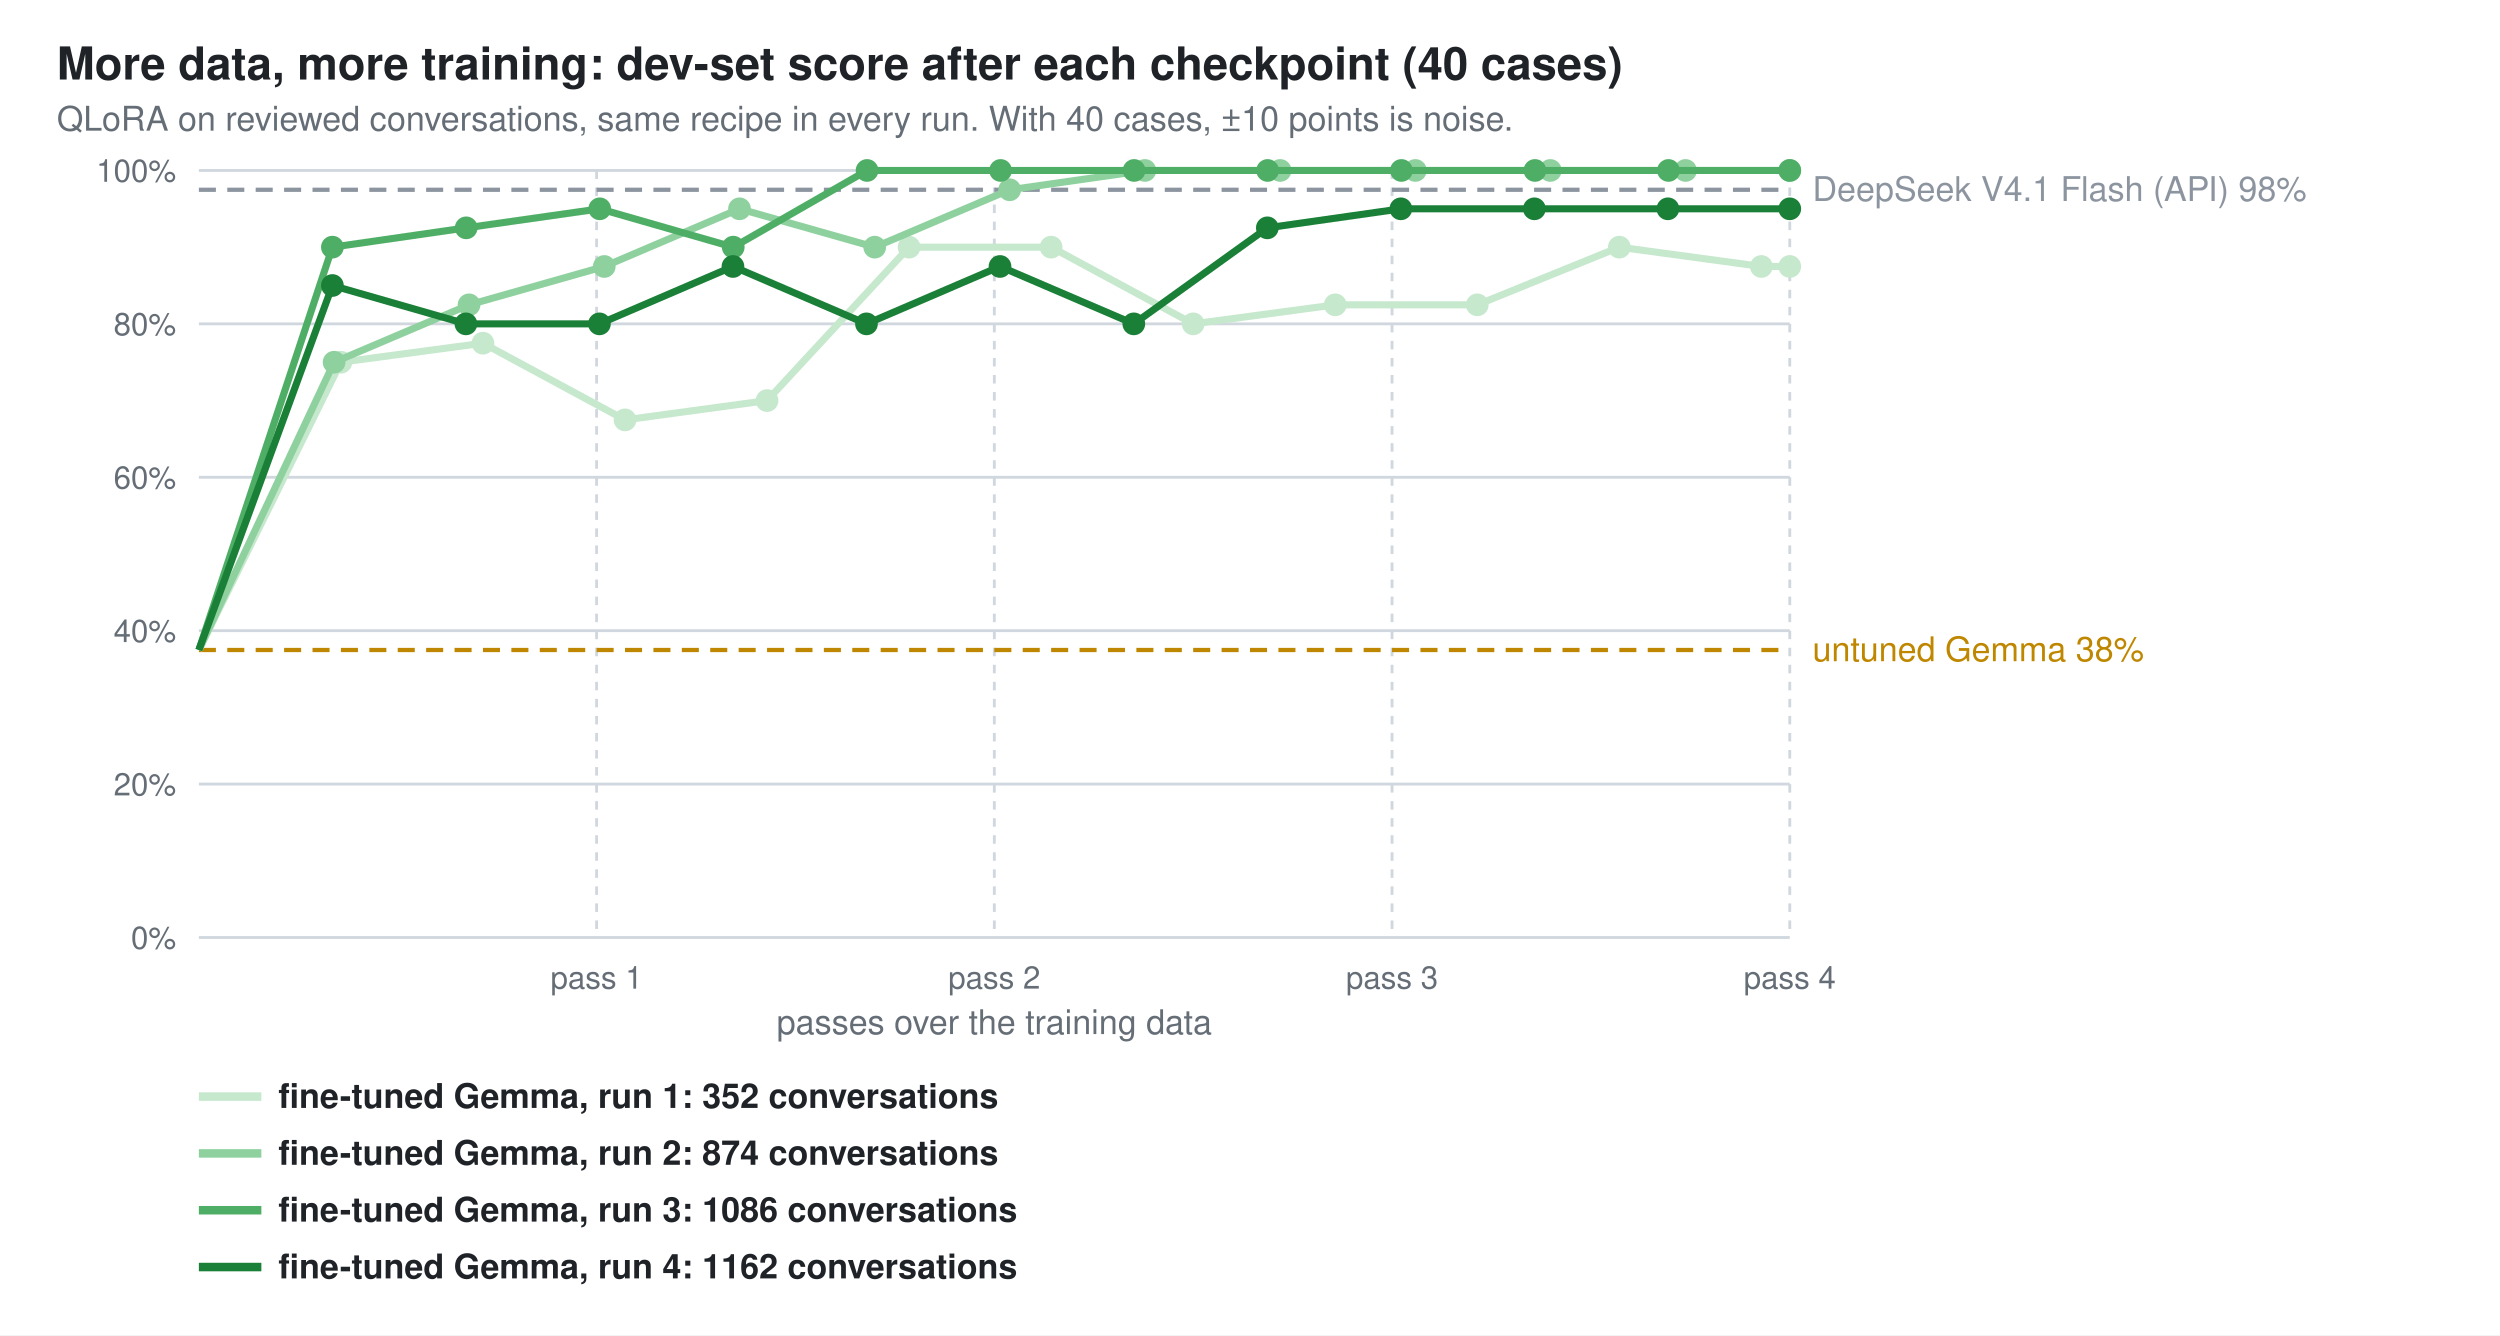
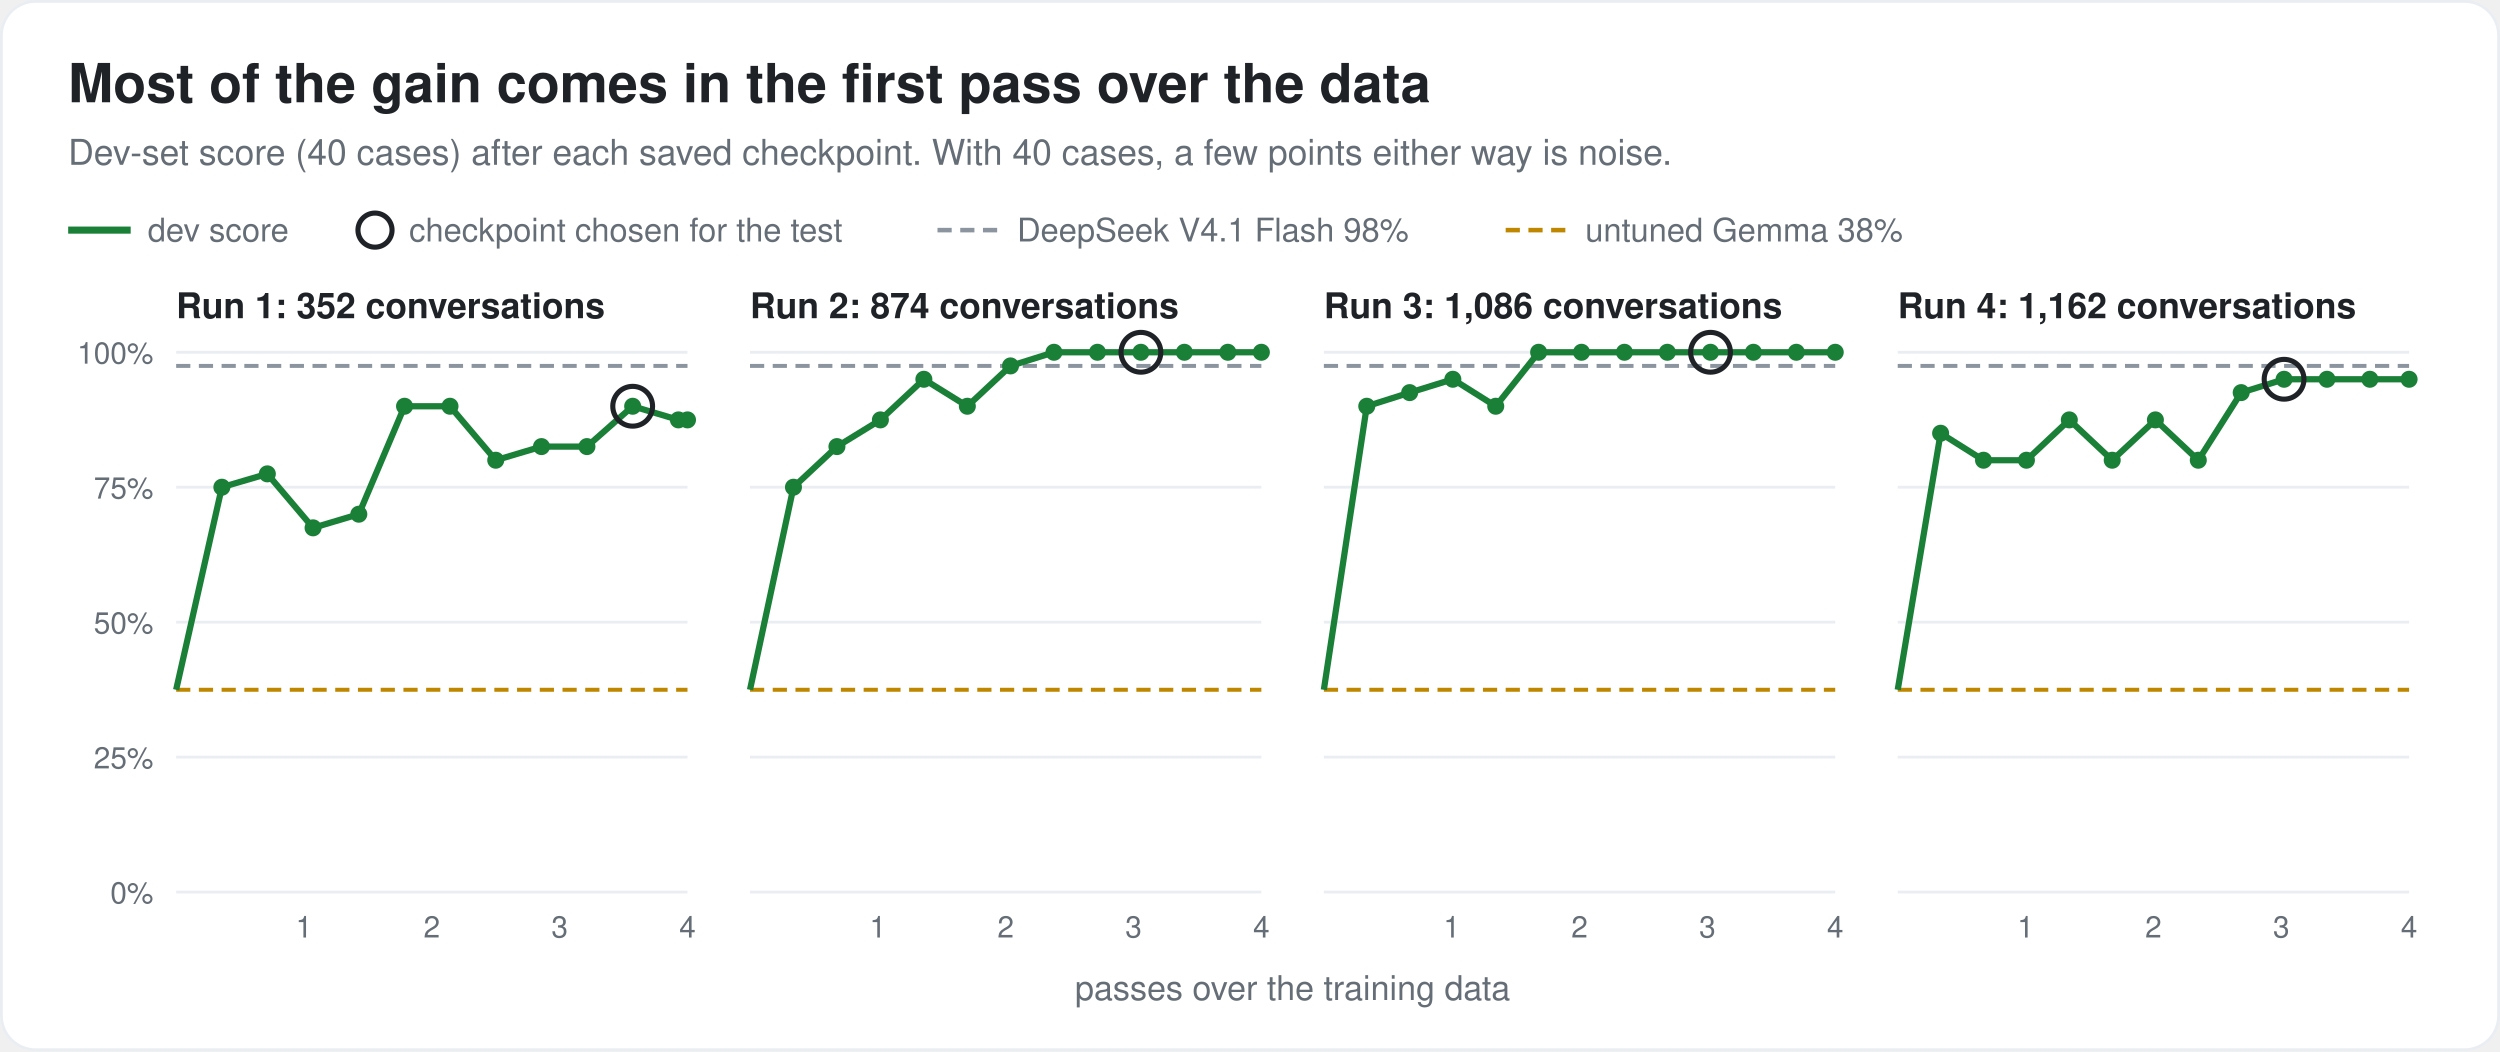
- <svg xmlns="http://www.w3.org/2000/svg" width="880" height="470" viewBox="0 0 880 470">
-   <rect width="100%" height="100%" fill="#ffffff" />
-   <text x="20" y="28" font-family="Segoe UI, Helvetica, Arial, sans-serif" font-size="16" text-anchor="start" fill="#1f2328" font-weight="bold">More data, more training: dev-set score after each checkpoint (40 cases)</text>
-   <text x="20" y="46" font-family="Segoe UI, Helvetica, Arial, sans-serif" font-size="12" text-anchor="start" fill="#656d76" font-weight="normal">QLoRA on reviewed conversations, same recipe in every run. With 40 cases, ±10 points is noise.</text>
-   <line x1="70" y1="330.0" x2="630" y2="330.0" stroke="#d0d7de" />
-   <text x="62" y="334.0" font-family="Segoe UI, Helvetica, Arial, sans-serif" font-size="11" text-anchor="end" fill="#656d76" font-weight="normal">0%</text>
-   <line x1="70" y1="276.0" x2="630" y2="276.0" stroke="#d0d7de" />
-   <text x="62" y="280.0" font-family="Segoe UI, Helvetica, Arial, sans-serif" font-size="11" text-anchor="end" fill="#656d76" font-weight="normal">20%</text>
-   <line x1="70" y1="222.0" x2="630" y2="222.0" stroke="#d0d7de" />
-   <text x="62" y="226.0" font-family="Segoe UI, Helvetica, Arial, sans-serif" font-size="11" text-anchor="end" fill="#656d76" font-weight="normal">40%</text>
-   <line x1="70" y1="168.0" x2="630" y2="168.0" stroke="#d0d7de" />
-   <text x="62" y="172.0" font-family="Segoe UI, Helvetica, Arial, sans-serif" font-size="11" text-anchor="end" fill="#656d76" font-weight="normal">60%</text>
-   <line x1="70" y1="114.0" x2="630" y2="114.0" stroke="#d0d7de" />
-   <text x="62" y="118" font-family="Segoe UI, Helvetica, Arial, sans-serif" font-size="11" text-anchor="end" fill="#656d76" font-weight="normal">80%</text>
-   <line x1="70" y1="60.0" x2="630" y2="60.0" stroke="#d0d7de" />
-   <text x="62" y="64.0" font-family="Segoe UI, Helvetica, Arial, sans-serif" font-size="11" text-anchor="end" fill="#656d76" font-weight="normal">100%</text>
-   <line x1="210.0" y1="60" x2="210.0" y2="330" stroke="#d0d7de" stroke-dasharray="3 3" />
-   <text x="210.0" y="348" font-family="Segoe UI, Helvetica, Arial, sans-serif" font-size="11" text-anchor="middle" fill="#656d76" font-weight="normal">pass 1</text>
-   <line x1="350.0" y1="60" x2="350.0" y2="330" stroke="#d0d7de" stroke-dasharray="3 3" />
-   <text x="350.0" y="348" font-family="Segoe UI, Helvetica, Arial, sans-serif" font-size="11" text-anchor="middle" fill="#656d76" font-weight="normal">pass 2</text>
-   <line x1="490.0" y1="60" x2="490.0" y2="330" stroke="#d0d7de" stroke-dasharray="3 3" />
-   <text x="490.0" y="348" font-family="Segoe UI, Helvetica, Arial, sans-serif" font-size="11" text-anchor="middle" fill="#656d76" font-weight="normal">pass 3</text>
-   <line x1="630.0" y1="60" x2="630.0" y2="330" stroke="#d0d7de" stroke-dasharray="3 3" />
-   <text x="630.0" y="348" font-family="Segoe UI, Helvetica, Arial, sans-serif" font-size="11" text-anchor="middle" fill="#656d76" font-weight="normal">pass 4</text>
-   <line x1="70" y1="228.8" x2="630" y2="228.8" stroke="#bf8700" stroke-width="1.5" stroke-dasharray="6 4" />
-   <text x="638" y="232.75" font-family="Segoe UI, Helvetica, Arial, sans-serif" font-size="12" text-anchor="start" fill="#bf8700" font-weight="normal">untuned Gemma 38%</text>
-   <line x1="70" y1="66.8" x2="630" y2="66.8" stroke="#8c959f" stroke-width="1.5" stroke-dasharray="6 4" />
-   <text x="638" y="70.75" font-family="Segoe UI, Helvetica, Arial, sans-serif" font-size="12" text-anchor="start" fill="#8c959f" font-weight="normal">DeepSeek V4.1 Flash (API) 98%</text>
-   <path d="M70.0,228.8 L120.0,127.5 L170.0,120.8 L220.0,147.8 L270.0,141.0 L320.0,87.0 L370.0,87.0 L420.0,114.0 L470.0,107.3 L520.0,107.3 L570.0,87.0 L620.0,93.8 L630.0,93.8" fill="none" stroke="#c6e8cd" stroke-width="2.5" />
-   <circle cx="120.0" cy="127.5" r="4" fill="#c6e8cd" />
-   <circle cx="170.0" cy="120.8" r="4" fill="#c6e8cd" />
-   <circle cx="220.0" cy="147.8" r="4" fill="#c6e8cd" />
-   <circle cx="270.0" cy="141.0" r="4" fill="#c6e8cd" />
-   <circle cx="320.0" cy="87.0" r="4" fill="#c6e8cd" />
-   <circle cx="370.0" cy="87.0" r="4" fill="#c6e8cd" />
-   <circle cx="420.0" cy="114.0" r="4" fill="#c6e8cd" />
-   <circle cx="470.0" cy="107.3" r="4" fill="#c6e8cd" />
-   <circle cx="520.0" cy="107.3" r="4" fill="#c6e8cd" />
-   <circle cx="570.0" cy="87.0" r="4" fill="#c6e8cd" />
-   <circle cx="620.0" cy="93.8" r="4" fill="#c6e8cd" />
-   <circle cx="630.0" cy="93.8" r="4" fill="#c6e8cd" />
-   <path d="M70.0,228.8 L117.6,127.5 L165.1,107.3 L212.7,93.8 L260.3,73.5 L307.9,87.0 L355.4,66.8 L403.0,60.0 L450.6,60.0 L498.2,60.0 L545.7,60.0 L593.3,60.0 L630.0,60.0" fill="none" stroke="#8fd19e" stroke-width="2.5" />
-   <circle cx="117.6" cy="127.5" r="4" fill="#8fd19e" />
-   <circle cx="165.1" cy="107.3" r="4" fill="#8fd19e" />
-   <circle cx="212.7" cy="93.8" r="4" fill="#8fd19e" />
-   <circle cx="260.3" cy="73.5" r="4" fill="#8fd19e" />
-   <circle cx="307.9" cy="87.0" r="4" fill="#8fd19e" />
-   <circle cx="355.4" cy="66.8" r="4" fill="#8fd19e" />
-   <circle cx="403.0" cy="60.0" r="4" fill="#8fd19e" />
-   <circle cx="450.6" cy="60.0" r="4" fill="#8fd19e" />
-   <circle cx="498.2" cy="60.0" r="4" fill="#8fd19e" />
-   <circle cx="545.7" cy="60.0" r="4" fill="#8fd19e" />
-   <circle cx="593.3" cy="60.0" r="4" fill="#8fd19e" />
-   <circle cx="630.0" cy="60.0" r="4" fill="#8fd19e" />
-   <path d="M70.0,228.8 L117.0,87.0 L164.1,80.2 L211.1,73.5 L258.1,87.0 L305.2,60.0 L352.2,60.0 L399.2,60.0 L446.2,60.0 L493.3,60.0 L540.3,60.0 L587.3,60.0 L630.0,60.0" fill="none" stroke="#4fae66" stroke-width="2.5" />
-   <circle cx="117.0" cy="87.0" r="4" fill="#4fae66" />
-   <circle cx="164.1" cy="80.2" r="4" fill="#4fae66" />
-   <circle cx="211.1" cy="73.5" r="4" fill="#4fae66" />
-   <circle cx="258.1" cy="87.0" r="4" fill="#4fae66" />
-   <circle cx="305.2" cy="60.0" r="4" fill="#4fae66" />
-   <circle cx="352.2" cy="60.0" r="4" fill="#4fae66" />
-   <circle cx="399.2" cy="60.0" r="4" fill="#4fae66" />
-   <circle cx="446.2" cy="60.0" r="4" fill="#4fae66" />
-   <circle cx="493.3" cy="60.0" r="4" fill="#4fae66" />
-   <circle cx="540.3" cy="60.0" r="4" fill="#4fae66" />
-   <circle cx="587.3" cy="60.0" r="4" fill="#4fae66" />
-   <circle cx="630.0" cy="60.0" r="4" fill="#4fae66" />
-   <path d="M70.0,228.8 L117.0,100.5 L164.0,114.0 L211.0,114.0 L258.0,93.8 L305.0,114.0 L352.0,93.8 L399.1,114.0 L446.1,80.2 L493.1,73.5 L540.1,73.5 L587.1,73.5 L630.0,73.5" fill="none" stroke="#1a7f37" stroke-width="2.5" />
-   <circle cx="117.0" cy="100.5" r="4" fill="#1a7f37" />
-   <circle cx="164.0" cy="114.0" r="4" fill="#1a7f37" />
-   <circle cx="211.0" cy="114.0" r="4" fill="#1a7f37" />
-   <circle cx="258.0" cy="93.8" r="4" fill="#1a7f37" />
-   <circle cx="305.0" cy="114.0" r="4" fill="#1a7f37" />
-   <circle cx="352.0" cy="93.8" r="4" fill="#1a7f37" />
-   <circle cx="399.1" cy="114.0" r="4" fill="#1a7f37" />
-   <circle cx="446.1" cy="80.2" r="4" fill="#1a7f37" />
-   <circle cx="493.1" cy="73.5" r="4" fill="#1a7f37" />
-   <circle cx="540.1" cy="73.5" r="4" fill="#1a7f37" />
-   <circle cx="587.1" cy="73.5" r="4" fill="#1a7f37" />
-   <circle cx="630.0" cy="73.5" r="4" fill="#1a7f37" />
-   <line x1="70" y1="386" x2="92" y2="386" stroke="#c6e8cd" stroke-width="3" />
-   <text x="98" y="390" font-family="Segoe UI, Helvetica, Arial, sans-serif" font-size="12" text-anchor="start" fill="#1f2328" font-weight="bold">fine-tuned Gemma, run 1: 352 conversations</text>
-   <line x1="70" y1="406" x2="92" y2="406" stroke="#8fd19e" stroke-width="3" />
-   <text x="98" y="410" font-family="Segoe UI, Helvetica, Arial, sans-serif" font-size="12" text-anchor="start" fill="#1f2328" font-weight="bold">fine-tuned Gemma, run 2: 874 conversations</text>
-   <line x1="70" y1="426" x2="92" y2="426" stroke="#4fae66" stroke-width="3" />
-   <text x="98" y="430" font-family="Segoe UI, Helvetica, Arial, sans-serif" font-size="12" text-anchor="start" fill="#1f2328" font-weight="bold">fine-tuned Gemma, run 3: 1086 conversations</text>
-   <line x1="70" y1="446" x2="92" y2="446" stroke="#1a7f37" stroke-width="3" />
-   <text x="98" y="450" font-family="Segoe UI, Helvetica, Arial, sans-serif" font-size="12" text-anchor="start" fill="#1f2328" font-weight="bold">fine-tuned Gemma, run 4: 1162 conversations</text>
-   <text x="350.0" y="364" font-family="Segoe UI, Helvetica, Arial, sans-serif" font-size="12" text-anchor="middle" fill="#656d76" font-weight="normal">passes over the training data</text>
+ <svg xmlns="http://www.w3.org/2000/svg" width="880" height="370" viewBox="0 0 880 370" role="img">
+   <style>text{font-family:system-ui, -apple-system, 'Segoe UI', Helvetica, Arial, sans-serif}.f-bg{fill:#ffffff}.s-bg{stroke:#ffffff}.f-ink{fill:#1f2328}.s-ink{stroke:#1f2328}.f-muted{fill:#656d76}.s-muted{stroke:#656d76}.f-grid{fill:#eaeef2}.s-grid{stroke:#eaeef2}.f-axis{fill:#afb8c1}.s-axis{stroke:#afb8c1}.f-white{fill:#ffffff}.s-white{stroke:#ffffff}.f-onours{fill:#ffffff}.s-onours{stroke:#ffffff}.f-ours{fill:#1a7f37}.s-ours{stroke:#1a7f37}.f-api{fill:#8c959f}.s-api{stroke:#8c959f}.f-open{fill:#bf8700}.s-open{stroke:#bf8700}.f-r1{fill:#b4e2bf}.s-r1{stroke:#b4e2bf}.f-r2{fill:#7cc690}.s-r2{stroke:#7cc690}.f-r3{fill:#3fa45c}.s-r3{stroke:#3fa45c}.f-h5{fill:#1a7f37}.s-h5{stroke:#1a7f37}.f-h4{fill:#9bd5a9}.s-h4{stroke:#9bd5a9}.f-h3{fill:#f2d27a}.s-h3{stroke:#f2d27a}.f-h2{fill:#f3ac7a}.s-h2{stroke:#f3ac7a}.f-h1{fill:#f2a6a0}.s-h1{stroke:#f2a6a0}.f-h0{fill:#cf222e}.s-h0{stroke:#cf222e}.f-numbers{fill:#cf222e}.s-numbers{stroke:#cf222e}.f-times{fill:#bc4c00}.s-times{stroke:#bc4c00}.f-dates{fill:#8250df}.s-dates{stroke:#8250df}.f-actions{fill:#0969da}.s-actions{stroke:#0969da}@media (prefers-color-scheme:dark){.f-bg{fill:#0d1117}.s-bg{stroke:#0d1117}.f-ink{fill:#e6edf3}.s-ink{stroke:#e6edf3}.f-muted{fill:#8d96a0}.s-muted{stroke:#8d96a0}.f-grid{fill:#21262d}.s-grid{stroke:#21262d}.f-axis{fill:#484f58}.s-axis{stroke:#484f58}.f-white{fill:#ffffff}.s-white{stroke:#ffffff}.f-onours{fill:#0d1117}.s-onours{stroke:#0d1117}.f-ours{fill:#3fb950}.s-ours{stroke:#3fb950}.f-api{fill:#6e7681}.s-api{stroke:#6e7681}.f-open{fill:#d29922}.s-open{stroke:#d29922}.f-r1{fill:#24532f}.s-r1{stroke:#24532f}.f-r2{fill:#276e38}.s-r2{stroke:#276e38}.f-r3{fill:#2a8a40}.s-r3{stroke:#2a8a40}.f-h5{fill:#238636}.s-h5{stroke:#238636}.f-h4{fill:#1f5f30}.s-h4{stroke:#1f5f30}.f-h3{fill:#6b5110}.s-h3{stroke:#6b5110}.f-h2{fill:#7c3b12}.s-h2{stroke:#7c3b12}.f-h1{fill:#6e211d}.s-h1{stroke:#6e211d}.f-h0{fill:#b62324}.s-h0{stroke:#b62324}.f-numbers{fill:#f85149}.s-numbers{stroke:#f85149}.f-times{fill:#db6d28}.s-times{stroke:#db6d28}.f-dates{fill:#a371f7}.s-dates{stroke:#a371f7}.f-actions{fill:#4493f8}.s-actions{stroke:#4493f8}}</style>
+   <rect x="0.5" y="0.5" width="879" height="369" rx="12" class="f-bg s-grid" />
+   <text x="24.0" y="36.0" font-size="19" text-anchor="start" class="f-ink" font-weight="bold">Most of the gain comes in the first pass over the data</text>
+   <text x="24.0" y="58.0" font-size="12.5" text-anchor="start" class="f-muted" font-weight="normal">Dev-set score (40 cases) after each saved checkpoint. With 40 cases, a few points either way is noise.</text>
+   <line x1="24.0" y1="81.0" x2="46.0" y2="81.0" class="s-ours" stroke-width="2.5" />
+   <text x="52.0" y="85.0" font-size="11.5" text-anchor="start" class="f-muted" font-weight="normal">dev score</text>
+   <circle cx="132" cy="81" r="6" fill="none" class="s-ink" stroke-width="1.8" />
+   <text x="144.0" y="85.0" font-size="11.5" text-anchor="start" class="f-muted" font-weight="normal">checkpoint chosen for the test</text>
+   <line x1="330.0" y1="81.0" x2="352.0" y2="81.0" class="s-api" stroke-width="1.6" stroke-dasharray="5 3" />
+   <text x="358.0" y="85.0" font-size="11.5" text-anchor="start" class="f-muted" font-weight="normal">DeepSeek V4.1 Flash 98%</text>
+   <line x1="530.0" y1="81.0" x2="552.0" y2="81.0" class="s-open" stroke-width="1.6" stroke-dasharray="5 3" />
+   <text x="558.0" y="85.0" font-size="11.5" text-anchor="start" class="f-muted" font-weight="normal">untuned Gemma 38%</text>
+   <text x="62.0" y="112.0" font-size="12.5" text-anchor="start" class="f-ink" font-weight="bold">Run 1: 352 conversations</text>
+   <line x1="62.0" y1="314.0" x2="242.0" y2="314.0" class="s-grid" stroke-width="1.0" />
+   <text x="54.0" y="318.0" font-size="10.5" text-anchor="end" class="f-muted" font-weight="normal">0%</text>
+   <line x1="62.0" y1="266.5" x2="242.0" y2="266.5" class="s-grid" stroke-width="1.0" />
+   <text x="54.0" y="270.5" font-size="10.5" text-anchor="end" class="f-muted" font-weight="normal">25%</text>
+   <line x1="62.0" y1="219.0" x2="242.0" y2="219.0" class="s-grid" stroke-width="1.0" />
+   <text x="54.0" y="223.0" font-size="10.5" text-anchor="end" class="f-muted" font-weight="normal">50%</text>
+   <line x1="62.0" y1="171.5" x2="242.0" y2="171.5" class="s-grid" stroke-width="1.0" />
+   <text x="54.0" y="175.5" font-size="10.5" text-anchor="end" class="f-muted" font-weight="normal">75%</text>
+   <line x1="62.0" y1="124.0" x2="242.0" y2="124.0" class="s-grid" stroke-width="1.0" />
+   <text x="54.0" y="128.0" font-size="10.5" text-anchor="end" class="f-muted" font-weight="normal">100%</text>
+   <text x="107.0" y="330.0" font-size="10.5" text-anchor="middle" class="f-muted" font-weight="normal">1</text>
+   <text x="152.0" y="330.0" font-size="10.5" text-anchor="middle" class="f-muted" font-weight="normal">2</text>
+   <text x="197.0" y="330.0" font-size="10.5" text-anchor="middle" class="f-muted" font-weight="normal">3</text>
+   <text x="242.0" y="330.0" font-size="10.5" text-anchor="middle" class="f-muted" font-weight="normal">4</text>
+   <line x1="62.0" y1="128.8" x2="242.0" y2="128.8" class="s-api" stroke-width="1.4" stroke-dasharray="5 3" />
+   <line x1="62.0" y1="242.8" x2="242.0" y2="242.8" class="s-open" stroke-width="1.4" stroke-dasharray="5 3" />
+   <path d="M62.0,242.8 L78.1,171.5 L94.1,166.8 L110.2,185.8 L126.3,181.0 L142.4,143.0 L158.4,143.0 L174.5,162.0 L190.6,157.2 L206.6,157.2 L222.7,143.0 L238.8,147.8 L242.0,147.8" fill="none" class="s-ours" stroke-width="2.2" stroke-linejoin="round" />
+   <circle cx="78.1" cy="171.5" r="3" class="f-ours" />
+   <circle cx="94.1" cy="166.8" r="3" class="f-ours" />
+   <circle cx="110.2" cy="185.8" r="3" class="f-ours" />
+   <circle cx="126.3" cy="181.0" r="3" class="f-ours" />
+   <circle cx="142.4" cy="143.0" r="3" class="f-ours" />
+   <circle cx="158.4" cy="143.0" r="3" class="f-ours" />
+   <circle cx="174.5" cy="162.0" r="3" class="f-ours" />
+   <circle cx="190.6" cy="157.2" r="3" class="f-ours" />
+   <circle cx="206.6" cy="157.2" r="3" class="f-ours" />
+   <circle cx="222.7" cy="143.0" r="3" class="f-ours" />
+   <circle cx="238.8" cy="147.8" r="3" class="f-ours" />
+   <circle cx="242.0" cy="147.8" r="3" class="f-ours" />
+   <circle cx="222.7" cy="143.0" r="7" fill="none" class="s-ink" stroke-width="1.8" />
+   <text x="264.0" y="112.0" font-size="12.5" text-anchor="start" class="f-ink" font-weight="bold">Run 2: 874 conversations</text>
+   <line x1="264.0" y1="314.0" x2="444.0" y2="314.0" class="s-grid" stroke-width="1.0" />
+   <line x1="264.0" y1="266.5" x2="444.0" y2="266.5" class="s-grid" stroke-width="1.0" />
+   <line x1="264.0" y1="219.0" x2="444.0" y2="219.0" class="s-grid" stroke-width="1.0" />
+   <line x1="264.0" y1="171.5" x2="444.0" y2="171.5" class="s-grid" stroke-width="1.0" />
+   <line x1="264.0" y1="124.0" x2="444.0" y2="124.0" class="s-grid" stroke-width="1.0" />
+   <text x="309.0" y="330.0" font-size="10.5" text-anchor="middle" class="f-muted" font-weight="normal">1</text>
+   <text x="354.0" y="330.0" font-size="10.5" text-anchor="middle" class="f-muted" font-weight="normal">2</text>
+   <text x="399.0" y="330.0" font-size="10.5" text-anchor="middle" class="f-muted" font-weight="normal">3</text>
+   <text x="444.0" y="330.0" font-size="10.5" text-anchor="middle" class="f-muted" font-weight="normal">4</text>
+   <line x1="264.0" y1="128.8" x2="444.0" y2="128.8" class="s-api" stroke-width="1.4" stroke-dasharray="5 3" />
+   <line x1="264.0" y1="242.8" x2="444.0" y2="242.8" class="s-open" stroke-width="1.4" stroke-dasharray="5 3" />
+   <path d="M264.0,242.8 L279.3,171.5 L294.6,157.2 L309.9,147.8 L325.2,133.5 L340.5,143.0 L355.7,128.8 L371.0,124.0 L386.3,124.0 L401.6,124.0 L416.9,124.0 L432.2,124.0 L444.0,124.0" fill="none" class="s-ours" stroke-width="2.2" stroke-linejoin="round" />
+   <circle cx="279.3" cy="171.5" r="3" class="f-ours" />
+   <circle cx="294.6" cy="157.2" r="3" class="f-ours" />
+   <circle cx="309.9" cy="147.8" r="3" class="f-ours" />
+   <circle cx="325.2" cy="133.5" r="3" class="f-ours" />
+   <circle cx="340.5" cy="143.0" r="3" class="f-ours" />
+   <circle cx="355.7" cy="128.8" r="3" class="f-ours" />
+   <circle cx="371.0" cy="124.0" r="3" class="f-ours" />
+   <circle cx="386.3" cy="124.0" r="3" class="f-ours" />
+   <circle cx="401.6" cy="124.0" r="3" class="f-ours" />
+   <circle cx="416.9" cy="124.0" r="3" class="f-ours" />
+   <circle cx="432.2" cy="124.0" r="3" class="f-ours" />
+   <circle cx="444.0" cy="124.0" r="3" class="f-ours" />
+   <circle cx="401.6" cy="124.0" r="7" fill="none" class="s-ink" stroke-width="1.8" />
+   <text x="466.0" y="112.0" font-size="12.5" text-anchor="start" class="f-ink" font-weight="bold">Run 3: 1,086 conversations</text>
+   <line x1="466.0" y1="314.0" x2="646.0" y2="314.0" class="s-grid" stroke-width="1.0" />
+   <line x1="466.0" y1="266.5" x2="646.0" y2="266.5" class="s-grid" stroke-width="1.0" />
+   <line x1="466.0" y1="219.0" x2="646.0" y2="219.0" class="s-grid" stroke-width="1.0" />
+   <line x1="466.0" y1="171.5" x2="646.0" y2="171.5" class="s-grid" stroke-width="1.0" />
+   <line x1="466.0" y1="124.0" x2="646.0" y2="124.0" class="s-grid" stroke-width="1.0" />
+   <text x="511.0" y="330.0" font-size="10.5" text-anchor="middle" class="f-muted" font-weight="normal">1</text>
+   <text x="556.0" y="330.0" font-size="10.5" text-anchor="middle" class="f-muted" font-weight="normal">2</text>
+   <text x="601.0" y="330.0" font-size="10.5" text-anchor="middle" class="f-muted" font-weight="normal">3</text>
+   <text x="646.0" y="330.0" font-size="10.5" text-anchor="middle" class="f-muted" font-weight="normal">4</text>
+   <line x1="466.0" y1="128.8" x2="646.0" y2="128.8" class="s-api" stroke-width="1.4" stroke-dasharray="5 3" />
+   <line x1="466.0" y1="242.8" x2="646.0" y2="242.8" class="s-open" stroke-width="1.4" stroke-dasharray="5 3" />
+   <path d="M466.0,242.8 L481.1,143.0 L496.2,138.2 L511.4,133.5 L526.5,143.0 L541.6,124.0 L556.7,124.0 L571.8,124.0 L586.9,124.0 L602.1,124.0 L617.2,124.0 L632.3,124.0 L646.0,124.0" fill="none" class="s-ours" stroke-width="2.2" stroke-linejoin="round" />
+   <circle cx="481.1" cy="143.0" r="3" class="f-ours" />
+   <circle cx="496.2" cy="138.2" r="3" class="f-ours" />
+   <circle cx="511.4" cy="133.5" r="3" class="f-ours" />
+   <circle cx="526.5" cy="143.0" r="3" class="f-ours" />
+   <circle cx="541.6" cy="124.0" r="3" class="f-ours" />
+   <circle cx="556.7" cy="124.0" r="3" class="f-ours" />
+   <circle cx="571.8" cy="124.0" r="3" class="f-ours" />
+   <circle cx="586.9" cy="124.0" r="3" class="f-ours" />
+   <circle cx="602.1" cy="124.0" r="3" class="f-ours" />
+   <circle cx="617.2" cy="124.0" r="3" class="f-ours" />
+   <circle cx="632.3" cy="124.0" r="3" class="f-ours" />
+   <circle cx="646.0" cy="124.0" r="3" class="f-ours" />
+   <circle cx="602.1" cy="124.0" r="7" fill="none" class="s-ink" stroke-width="1.8" />
+   <text x="668.0" y="112.0" font-size="12.5" text-anchor="start" class="f-ink" font-weight="bold">Run 4: 1,162 conversations</text>
+   <line x1="668.0" y1="314.0" x2="848.0" y2="314.0" class="s-grid" stroke-width="1.0" />
+   <line x1="668.0" y1="266.5" x2="848.0" y2="266.5" class="s-grid" stroke-width="1.0" />
+   <line x1="668.0" y1="219.0" x2="848.0" y2="219.0" class="s-grid" stroke-width="1.0" />
+   <line x1="668.0" y1="171.5" x2="848.0" y2="171.5" class="s-grid" stroke-width="1.0" />
+   <line x1="668.0" y1="124.0" x2="848.0" y2="124.0" class="s-grid" stroke-width="1.0" />
+   <text x="713.0" y="330.0" font-size="10.5" text-anchor="middle" class="f-muted" font-weight="normal">1</text>
+   <text x="758.0" y="330.0" font-size="10.5" text-anchor="middle" class="f-muted" font-weight="normal">2</text>
+   <text x="803.0" y="330.0" font-size="10.5" text-anchor="middle" class="f-muted" font-weight="normal">3</text>
+   <text x="848.0" y="330.0" font-size="10.5" text-anchor="middle" class="f-muted" font-weight="normal">4</text>
+   <line x1="668.0" y1="128.8" x2="848.0" y2="128.8" class="s-api" stroke-width="1.4" stroke-dasharray="5 3" />
+   <line x1="668.0" y1="242.8" x2="848.0" y2="242.8" class="s-open" stroke-width="1.4" stroke-dasharray="5 3" />
+   <path d="M668.0,242.8 L683.1,152.5 L698.2,162.0 L713.3,162.0 L728.4,147.8 L743.5,162.0 L758.7,147.8 L773.8,162.0 L788.9,138.2 L804.0,133.5 L819.1,133.5 L834.2,133.5 L848.0,133.5" fill="none" class="s-ours" stroke-width="2.2" stroke-linejoin="round" />
+   <circle cx="683.1" cy="152.5" r="3" class="f-ours" />
+   <circle cx="698.2" cy="162.0" r="3" class="f-ours" />
+   <circle cx="713.3" cy="162.0" r="3" class="f-ours" />
+   <circle cx="728.4" cy="147.8" r="3" class="f-ours" />
+   <circle cx="743.5" cy="162.0" r="3" class="f-ours" />
+   <circle cx="758.7" cy="147.8" r="3" class="f-ours" />
+   <circle cx="773.8" cy="162.0" r="3" class="f-ours" />
+   <circle cx="788.9" cy="138.2" r="3" class="f-ours" />
+   <circle cx="804.0" cy="133.5" r="3" class="f-ours" />
+   <circle cx="819.1" cy="133.5" r="3" class="f-ours" />
+   <circle cx="834.2" cy="133.5" r="3" class="f-ours" />
+   <circle cx="848.0" cy="133.5" r="3" class="f-ours" />
+   <circle cx="804.0" cy="133.5" r="7" fill="none" class="s-ink" stroke-width="1.8" />
+   <text x="455.0" y="352.0" font-size="12" text-anchor="middle" class="f-muted" font-weight="normal">passes over the training data</text>
</svg>
